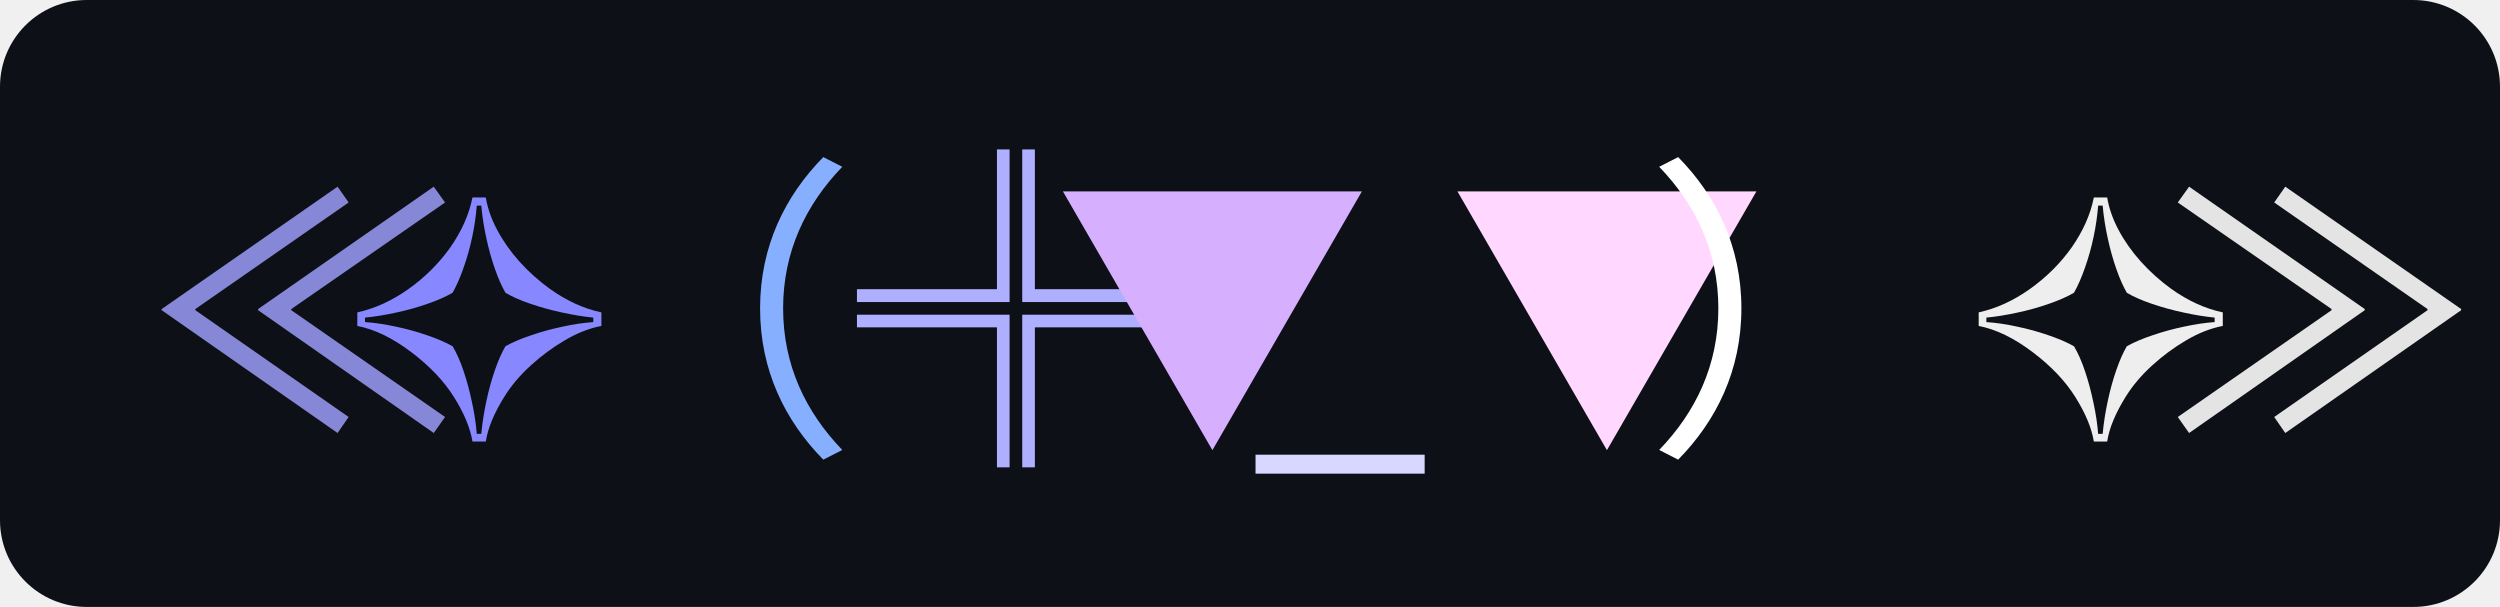
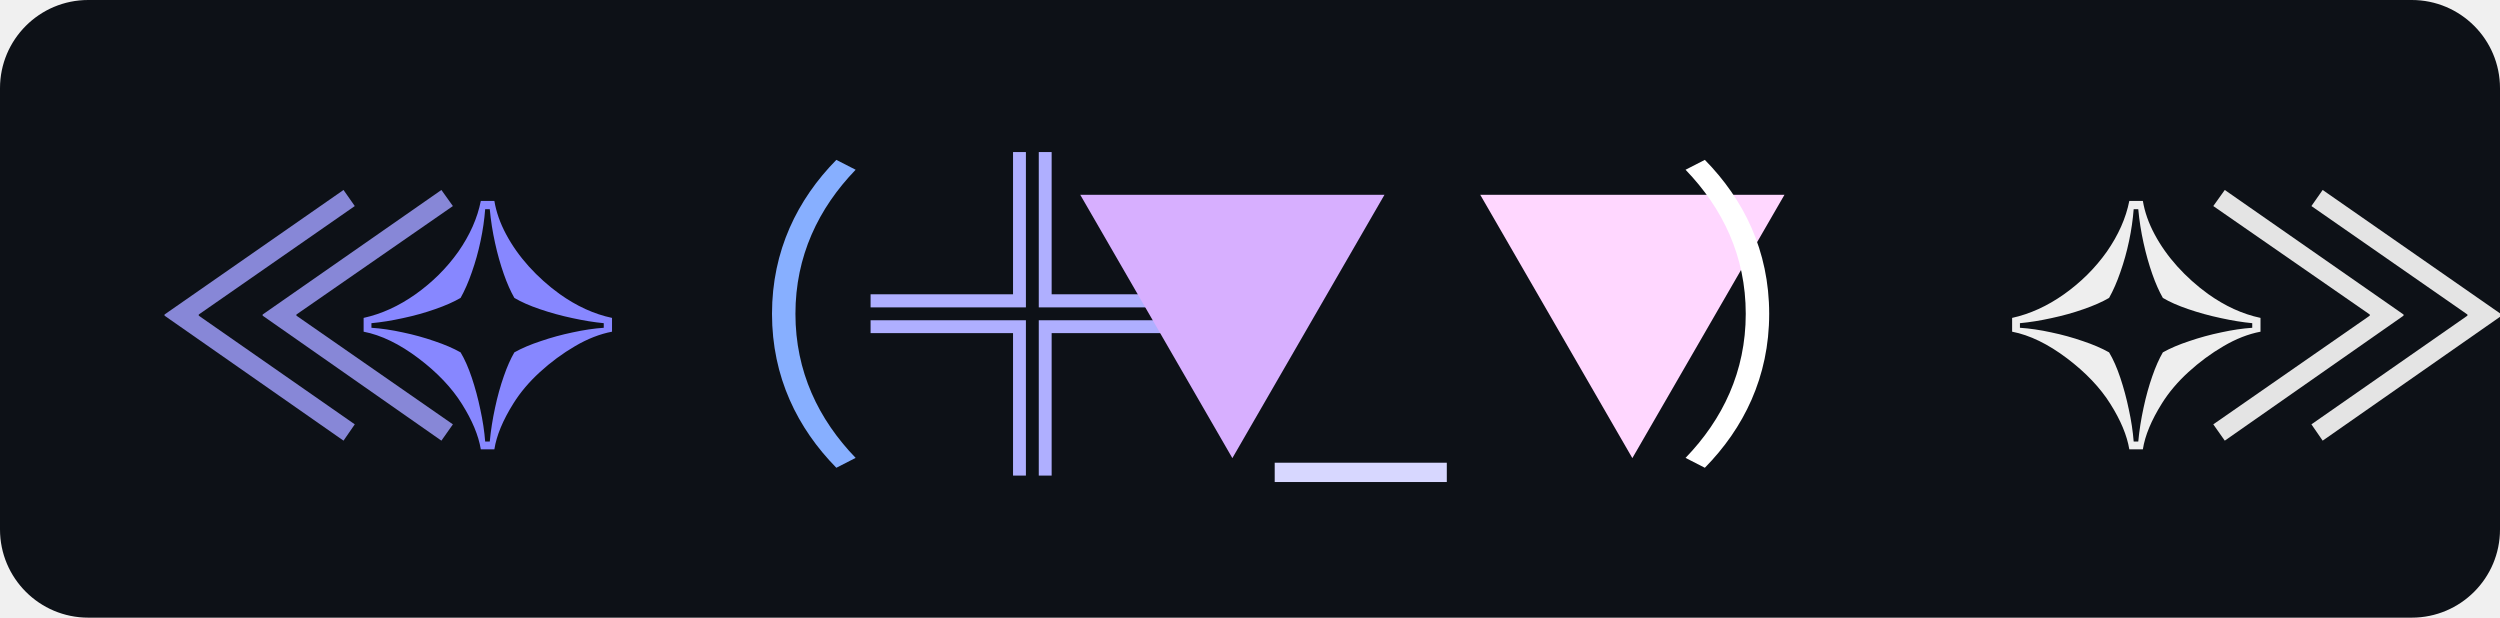
- <svg xmlns="http://www.w3.org/2000/svg" width="173" height="42" viewBox="0 0 173 42" role="img">
+ <svg xmlns="http://www.w3.org/2000/svg" width="170" height="42" viewBox="0 0 170 42" role="img">
  <rect width="100%" height="100%" rx="6" fill="#0d1117" />
  <g font-family="'Segoe UI Symbol','Malgun Gothic','Noto Sans CJK KR','Apple SD Gothic Neo','Noto Sans Symbols 2','DejaVu Sans',monospace" font-size="22" dominant-baseline="middle">
    <text x="10.0" y="22.0" fill="#8787d7">≪</text>
    <text x="23.6" y="22.0" fill="#8787ff">✧</text>
-     <text x="37.3" y="22.0" fill="#87afff">（</text>
-     <text x="59.3" y="22.0" fill="#afafff">╬</text>
-     <text x="72.9" y="22.0" fill="#d7afff">▼</text>
-     <text x="86.6" y="22.0" fill="#d7d7ff">_</text>
-     <text x="100.2" y="22.0" fill="#ffd7ff">▼</text>
-     <text x="113.8" y="22.0" fill="#ffffff">）</text>
-     <text x="135.8" y="22.0" fill="#eeeeee">✧</text>
-     <text x="149.5" y="22.0" fill="#e4e4e4">≫</text>
+     <text x="37.2" y="22.0" fill="#87afff">（</text>
+     <text x="59.2" y="22.0" fill="#afafff">╬</text>
+     <text x="72.8" y="22.0" fill="#d7afff">▼</text>
+     <text x="86.4" y="22.0" fill="#d7d7ff">_</text>
+     <text x="100.0" y="22.0" fill="#ffd7ff">▼</text>
+     <text x="113.6" y="22.0" fill="#ffffff">）</text>
+     <text x="135.7" y="22.0" fill="#eeeeee">✧</text>
+     <text x="149.3" y="22.0" fill="#e4e4e4">≫</text>
  </g>
</svg>
